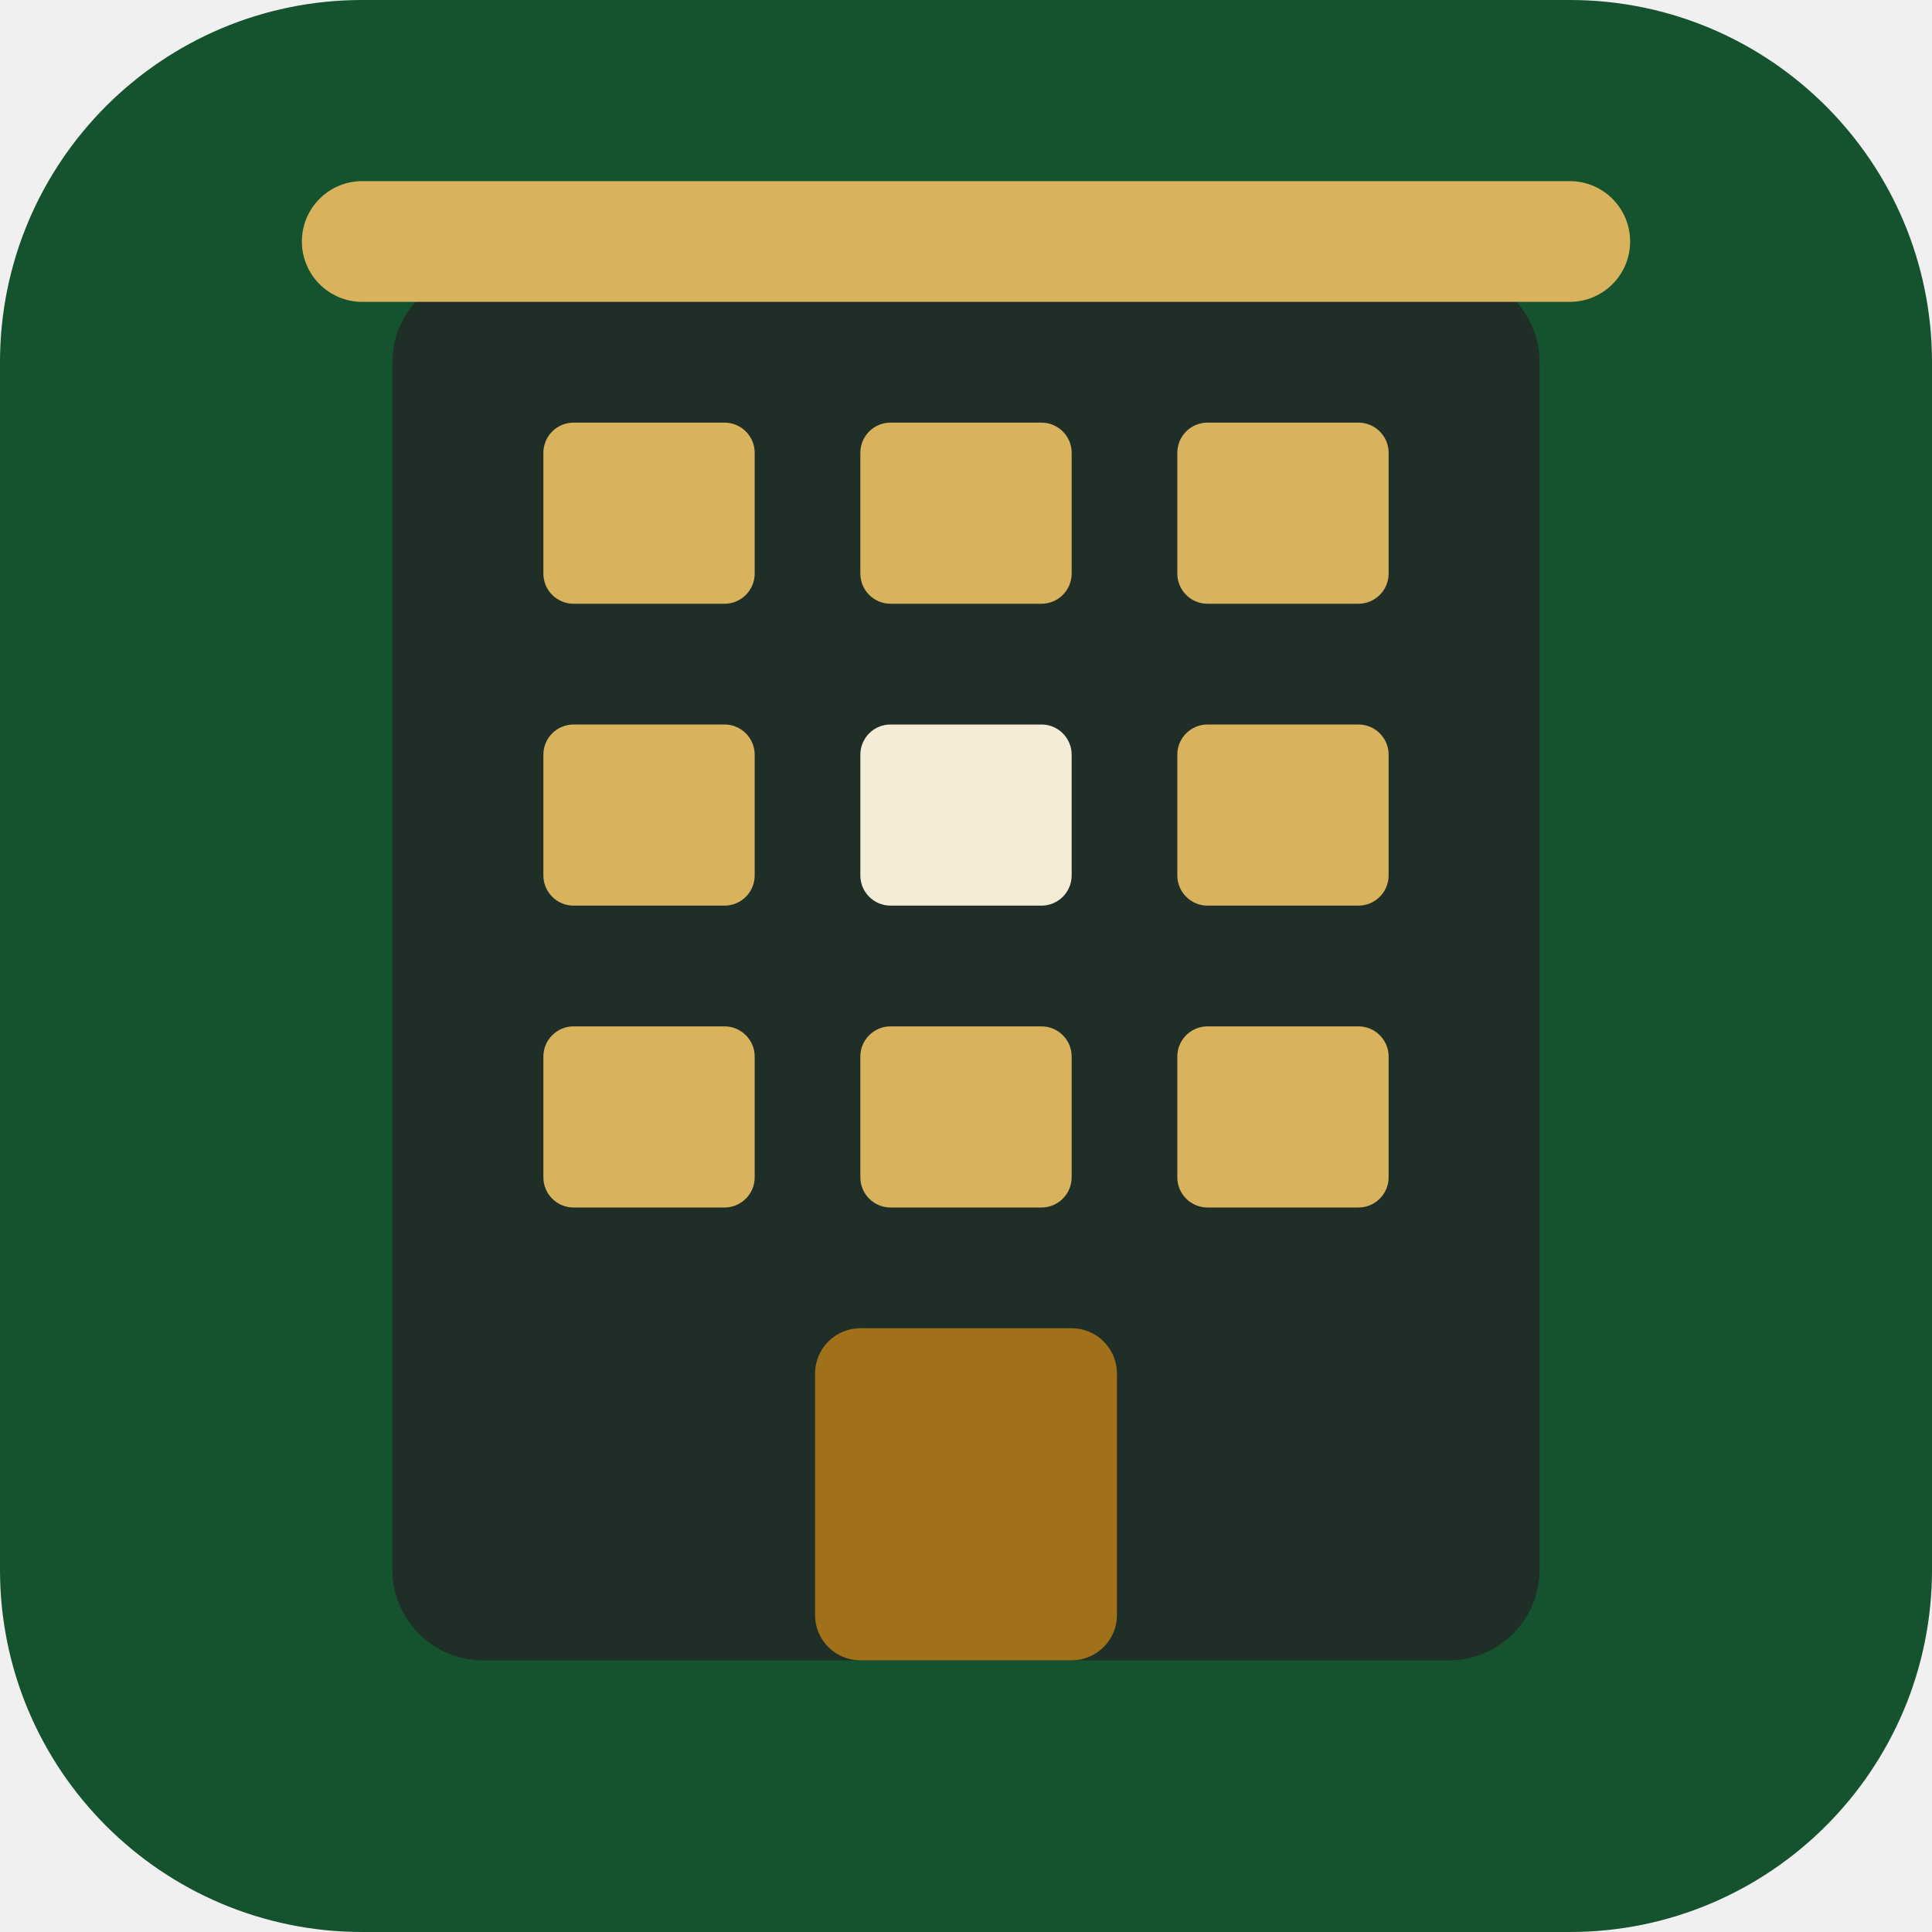
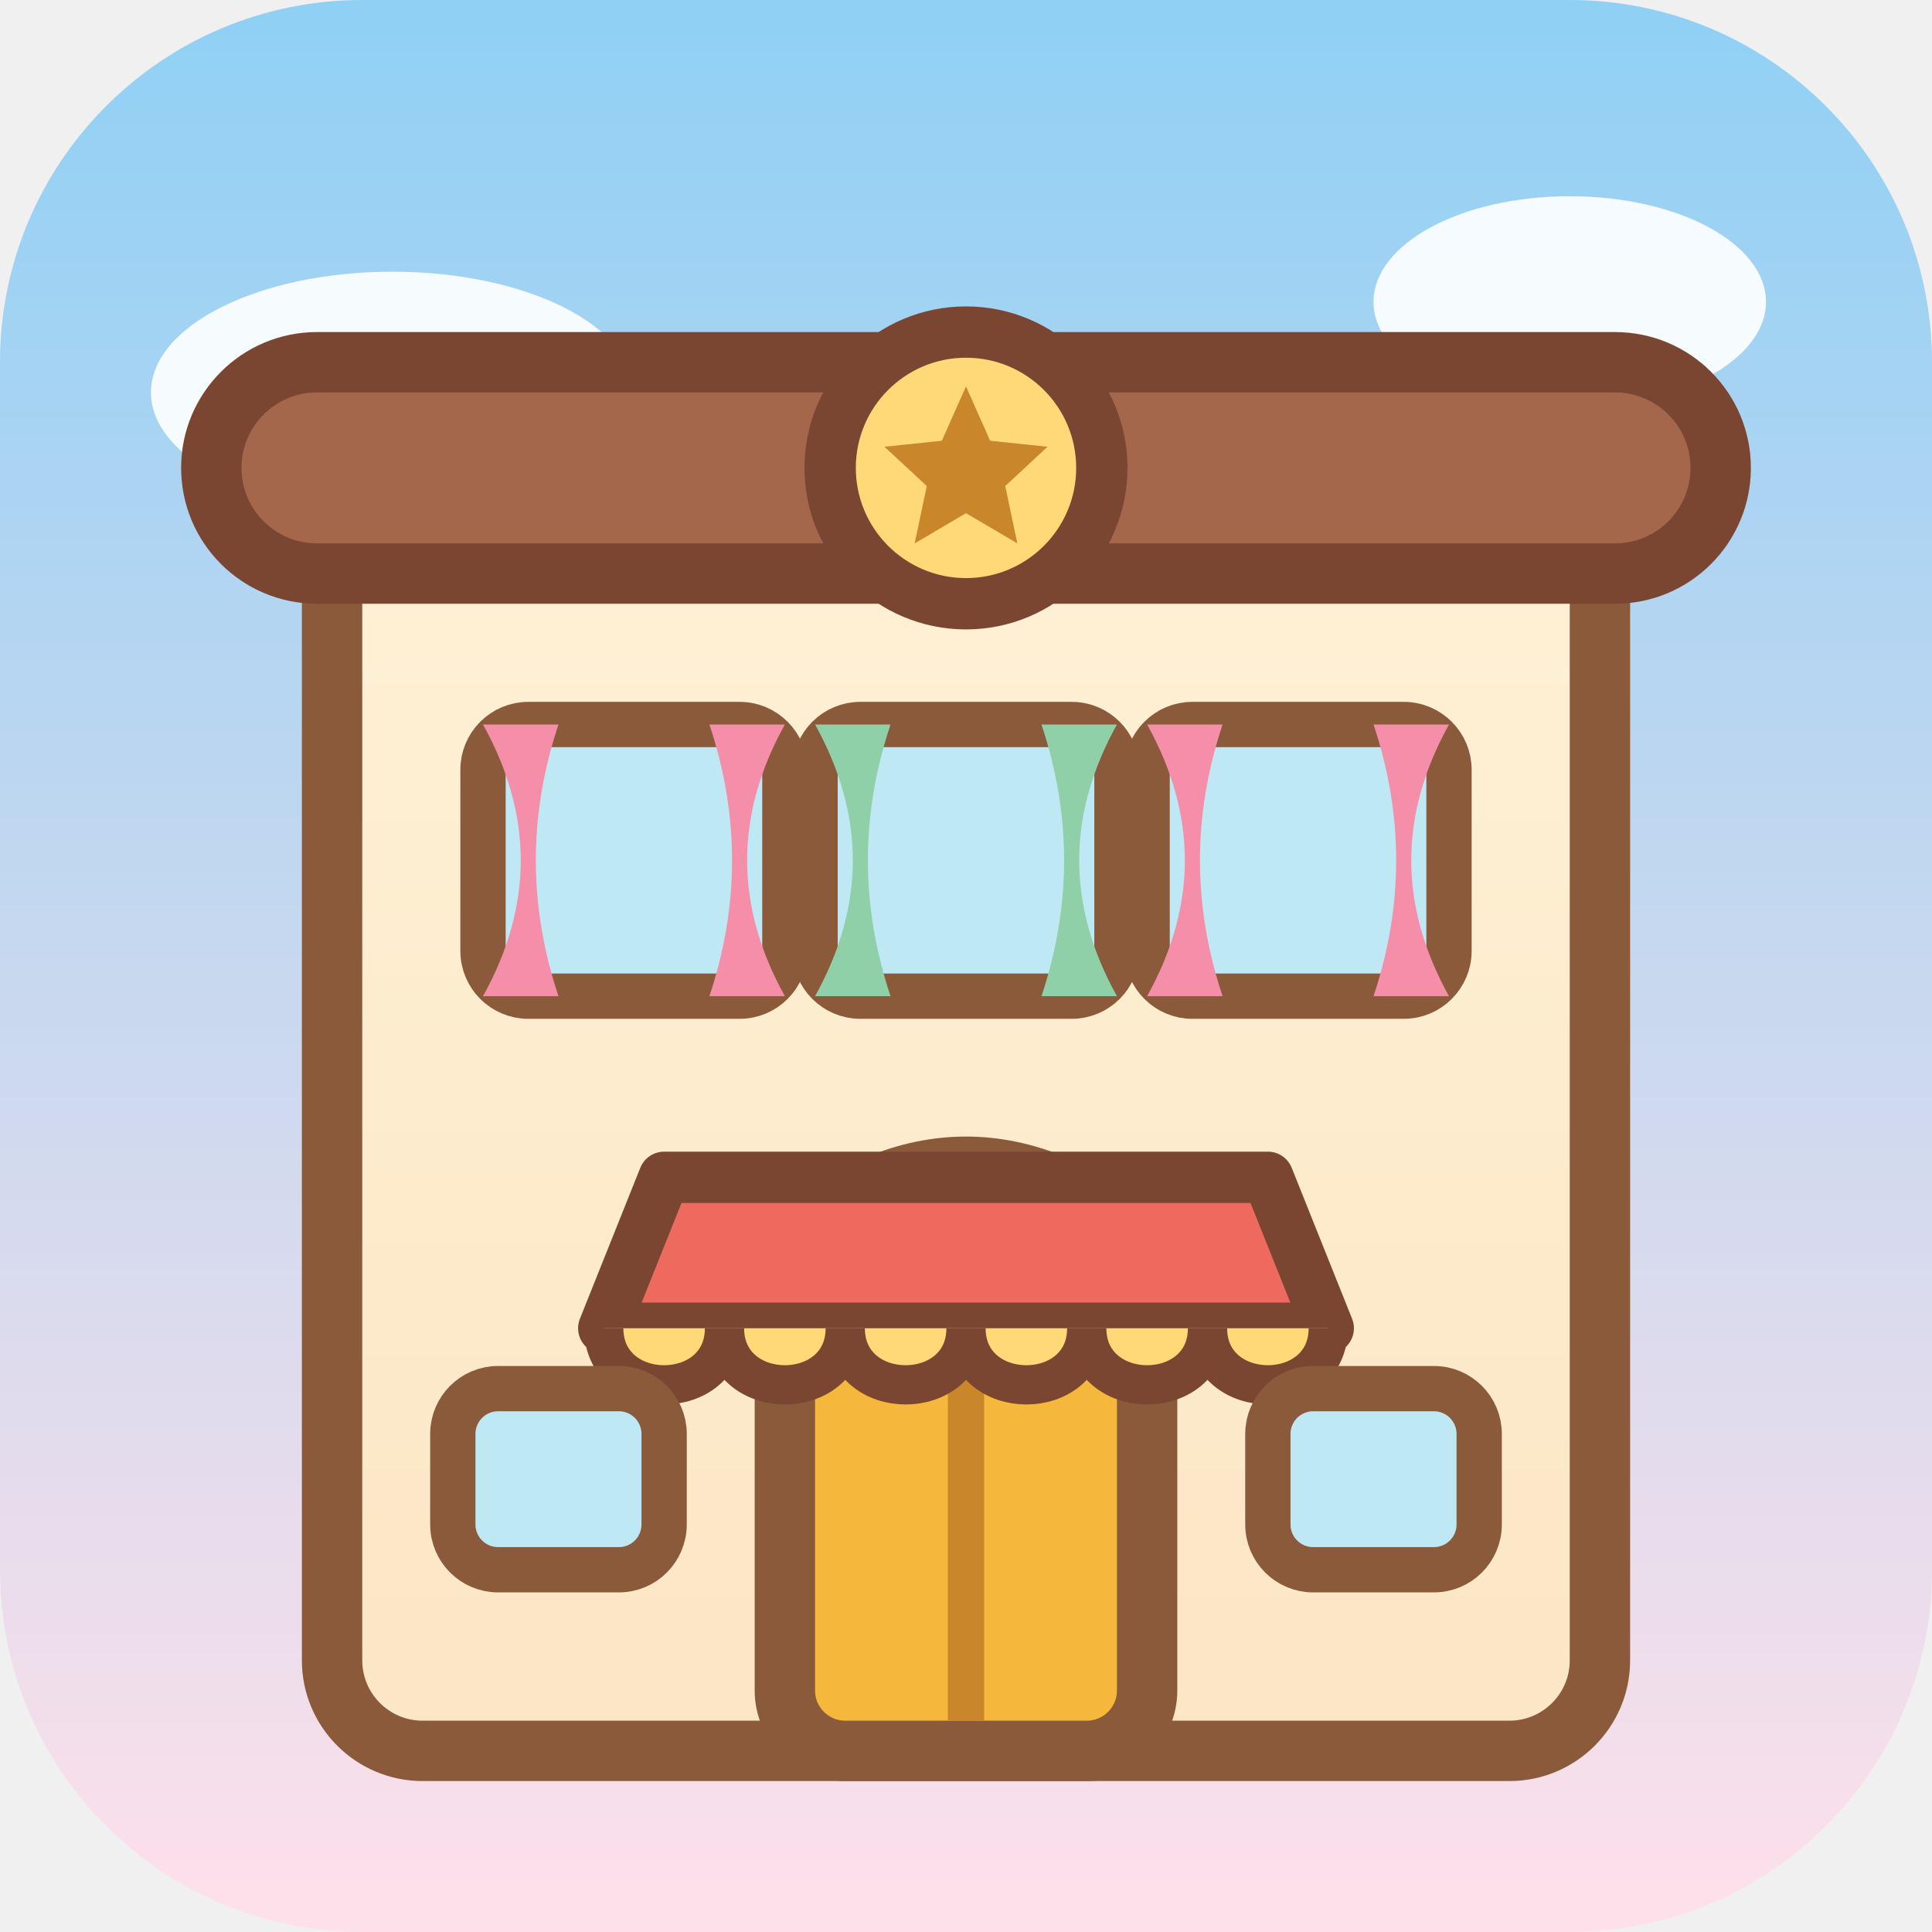
<svg xmlns="http://www.w3.org/2000/svg" width="128" height="128" viewBox="0 0 128 128">
-   <rect width="128" height="128" rx="24" fill="#14532d" />
-   <rect x="26" y="18" width="76" height="92" rx="6" fill="#1f2e27" />
-   <rect x="36" y="28" width="14" height="12" rx="2" fill="#d9b25e" />
-   <rect x="57" y="28" width="14" height="12" rx="2" fill="#d9b25e" />
-   <rect x="78" y="28" width="14" height="12" rx="2" fill="#d9b25e" />
-   <rect x="36" y="48" width="14" height="12" rx="2" fill="#d9b25e" />
-   <rect x="57" y="48" width="14" height="12" rx="2" fill="#f5ecd8" />
-   <rect x="78" y="48" width="14" height="12" rx="2" fill="#d9b25e" />
-   <rect x="36" y="68" width="14" height="12" rx="2" fill="#d9b25e" />
-   <rect x="57" y="68" width="14" height="12" rx="2" fill="#d9b25e" />
-   <rect x="78" y="68" width="14" height="12" rx="2" fill="#d9b25e" />
-   <rect x="54" y="88" width="20" height="22" rx="3" fill="#a07118" />
-   <rect x="20" y="12" width="88" height="8" rx="4" fill="#d9b25e" />
+   <defs>
+     <linearGradient id="ic_sky" x1="0" y1="0" x2="0" y2="1">
+       <stop offset="0%" stop-color="#8fd0f5" />
+       <stop offset="100%" stop-color="#ffe0ea" />
+     </linearGradient>
+     <linearGradient id="ic_face" x1="0" y1="0" x2="0" y2="1">
+       <stop offset="0%" stop-color="#fff1d6" />
+       <stop offset="100%" stop-color="#fbe6c4" />
+     </linearGradient>
+   </defs>
+   <rect width="128" height="128" rx="24" fill="url(#ic_sky)" />
+   <ellipse cx="26" cy="26" rx="16" ry="8" fill="#ffffff" opacity="0.9" />
+   <ellipse cx="104" cy="20" rx="13" ry="7" fill="#ffffff" opacity="0.9" />
+   <rect x="22" y="34" width="84" height="82" rx="6" fill="url(#ic_face)" stroke="#8a5a3a" stroke-width="4" />
+   <rect x="14" y="24" width="100" height="14" rx="7" fill="#a5674b" stroke="#7a4632" stroke-width="4" />
+   <g stroke="#8a5a3a" stroke-width="3">
+     <rect x="32" y="48" width="20" height="18" rx="3" fill="#bfe8f5" />
+     <rect x="54" y="48" width="20" height="18" rx="3" fill="#bfe8f5" />
+     <rect x="76" y="48" width="20" height="18" rx="3" fill="#bfe8f5" />
+   </g>
+   <g fill="#f58ea8">
+     <path d="M 32 48 q 5 9 0 18 l 5 0 q -3 -9 0 -18 Z" />
+     <path d="M 52 48 q -5 9 0 18 l -5 0 q 3 -9 0 -18 Z" />
+     <path d="M 76 48 q 5 9 0 18 l 5 0 q -3 -9 0 -18 Z" />
+     <path d="M 96 48 q -5 9 0 18 l -5 0 q 3 -9 0 -18 Z" />
+   </g>
+   <path d="M 54 48 q 5 9 0 18 l 5 0 q -3 -9 0 -18 Z" fill="#8fd0a8" />
+   <path d="M 74 48 q -5 9 0 18 l -5 0 q 3 -9 0 -18 Z" fill="#8fd0a8" />
+   <rect x="52" y="82" width="24" height="34" rx="4" fill="#f6b83c" stroke="#8a5a3a" stroke-width="4" />
+   <path d="M 64 84 L 64 114" stroke="#c9862a" stroke-width="2.4" />
+   <path d="M 52 82 q 12 -10 24 0" fill="#ffd878" stroke="#8a5a3a" stroke-width="3.4" />
+   <path d="M 44 78 L 84 78 L 88 88 L 40 88 Z" fill="#ef6a5e" stroke="#7a4632" stroke-width="3.4" stroke-linejoin="round" />
+   <path d="M 40 88 C 40 93 48 93 48 88 M 48 88 C 48 93 56 93 56 88 M 56 88 C 56 93 64 93 64 88 M 64 88 C 64 93 72 93 72 88 M 72 88 C 72 93 80 93 80 88 M 80 88 C 80 93 88 93 88 88" fill="#ffd878" stroke="#7a4632" stroke-width="2.6" />
+   <rect x="30" y="92" width="14" height="12" rx="3" fill="#bfe8f5" stroke="#8a5a3a" stroke-width="3" />
+   <rect x="84" y="92" width="14" height="12" rx="3" fill="#bfe8f5" stroke="#8a5a3a" stroke-width="3" />
+   <circle cx="64" cy="31" r="9" fill="#ffd878" stroke="#7a4632" stroke-width="3.4" />
+   <path d="M 64 25.6 L 65.6 29.2 L 69.4 29.6 L 66.6 32.2 L 67.4 36 L 64 34 L 60.6 36 L 61.4 32.2 L 58.6 29.6 L 62.4 29.2 Z" fill="#c9862a" />
</svg>
